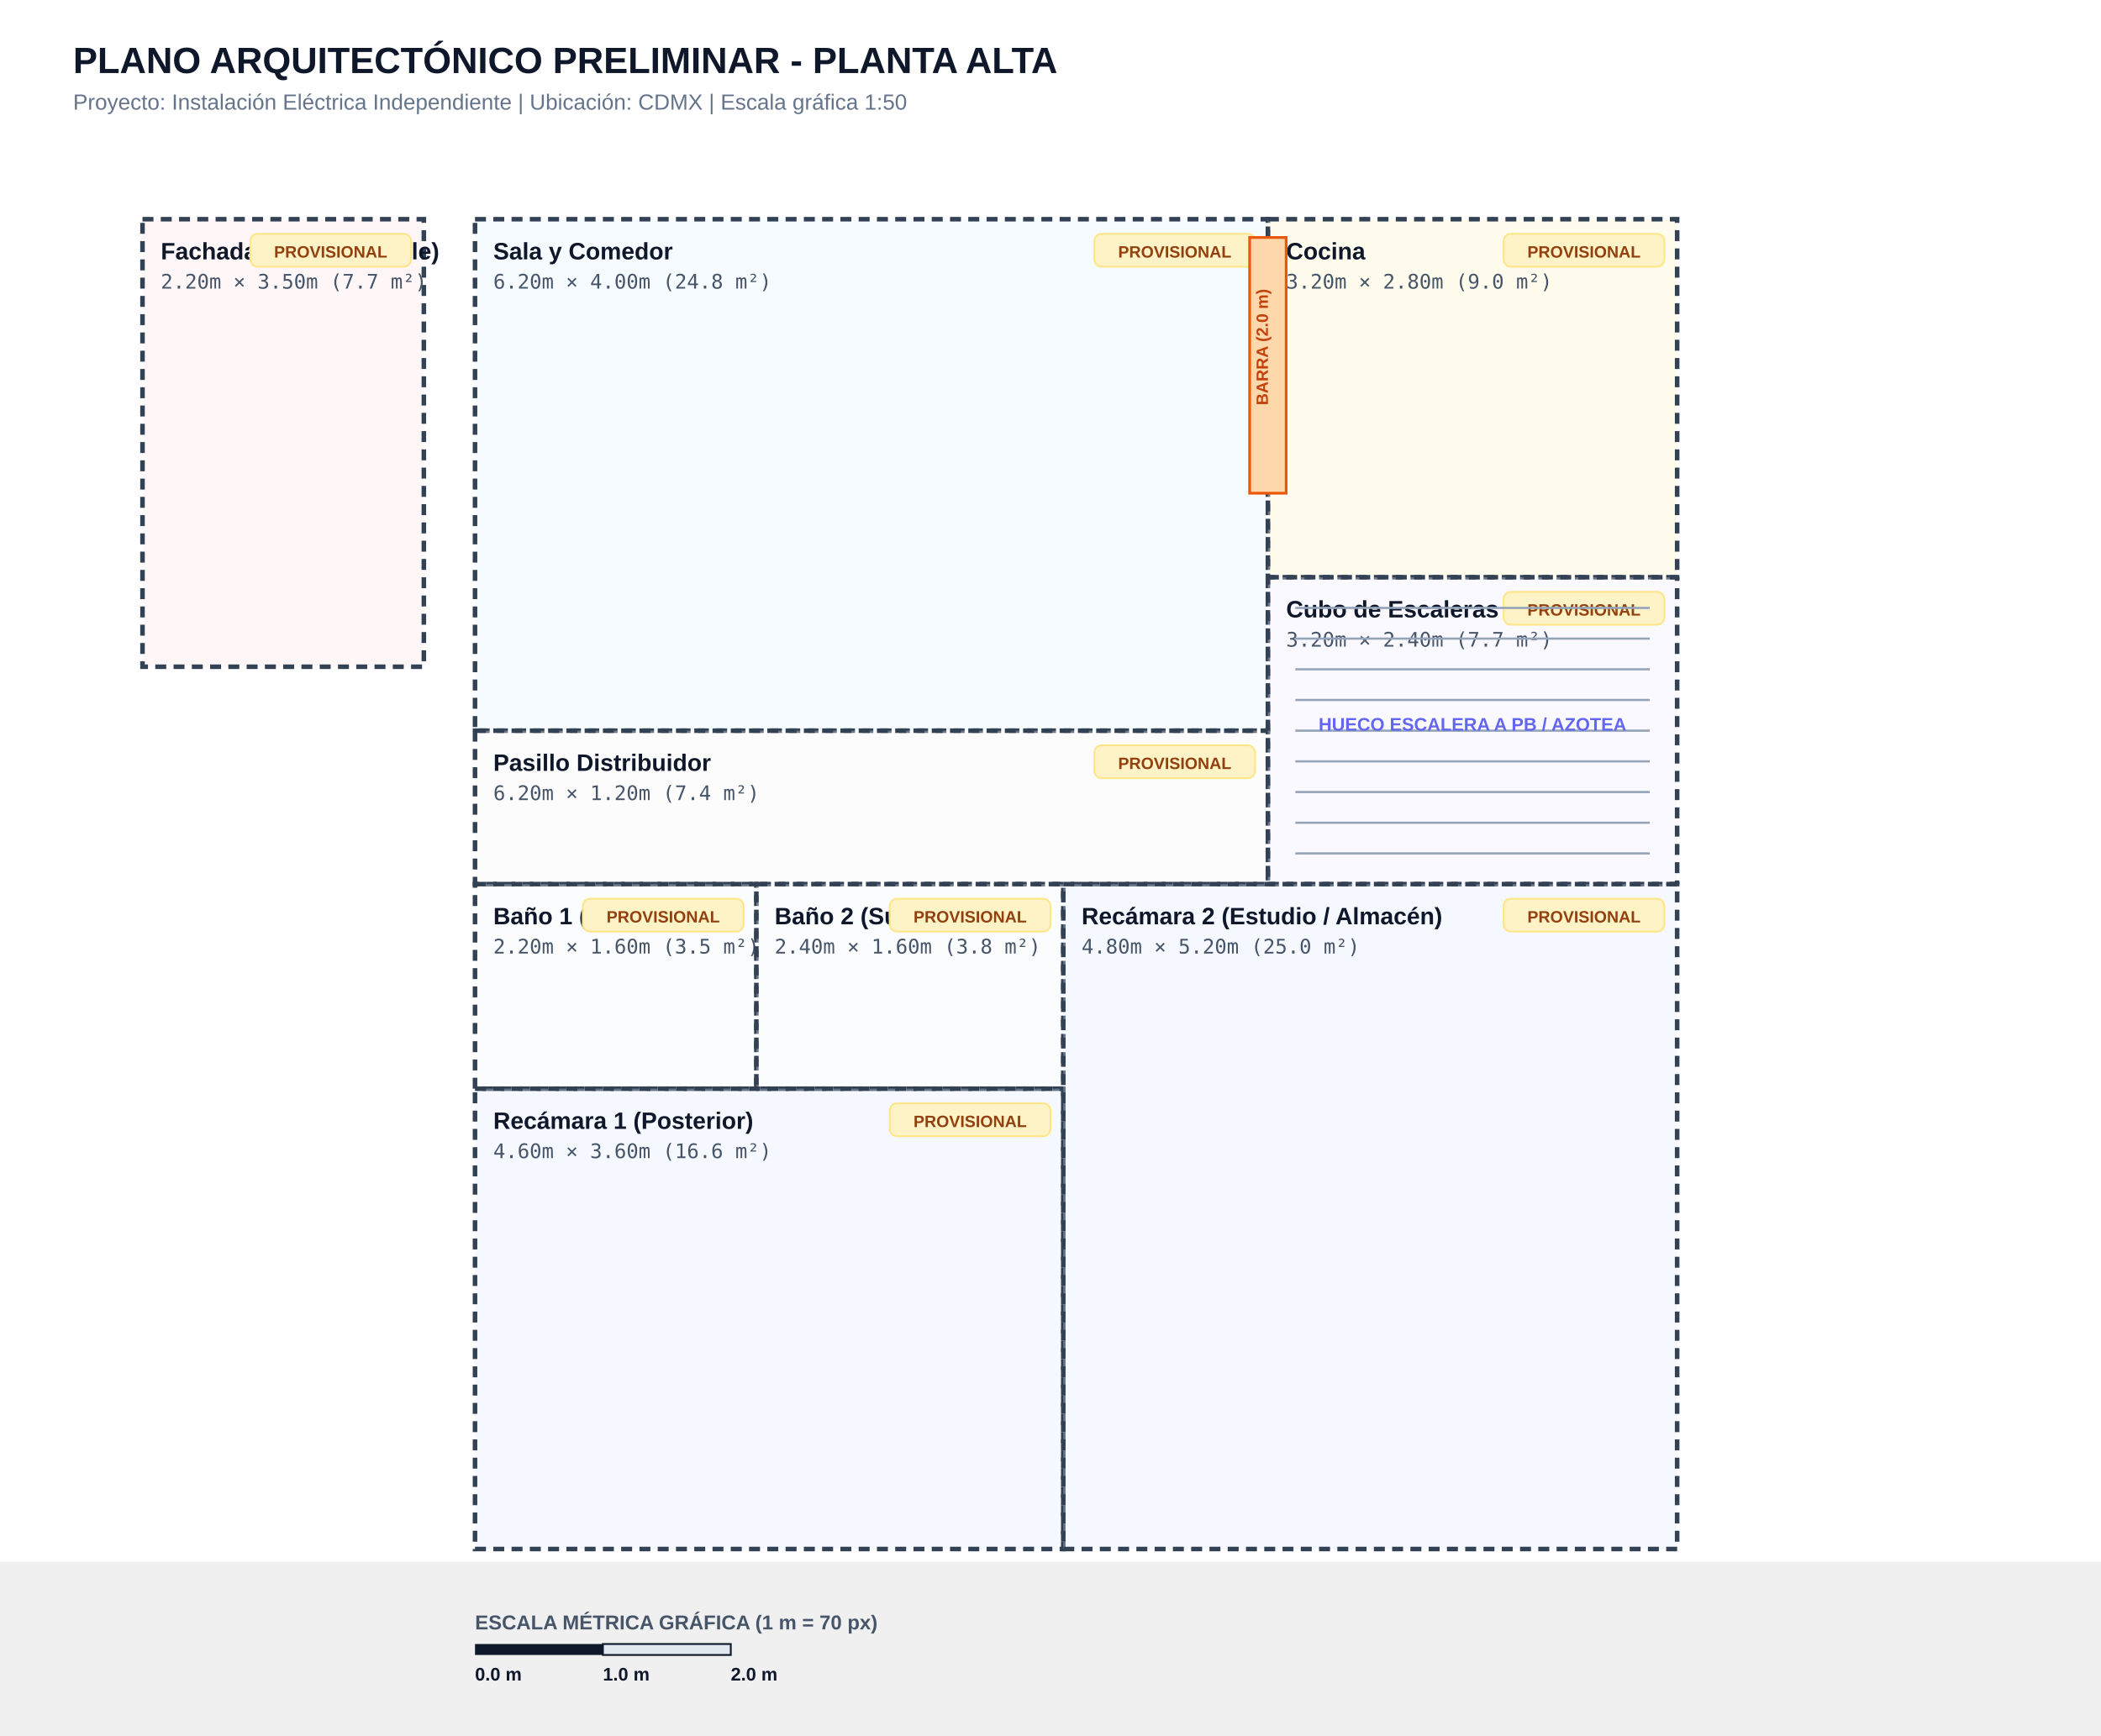
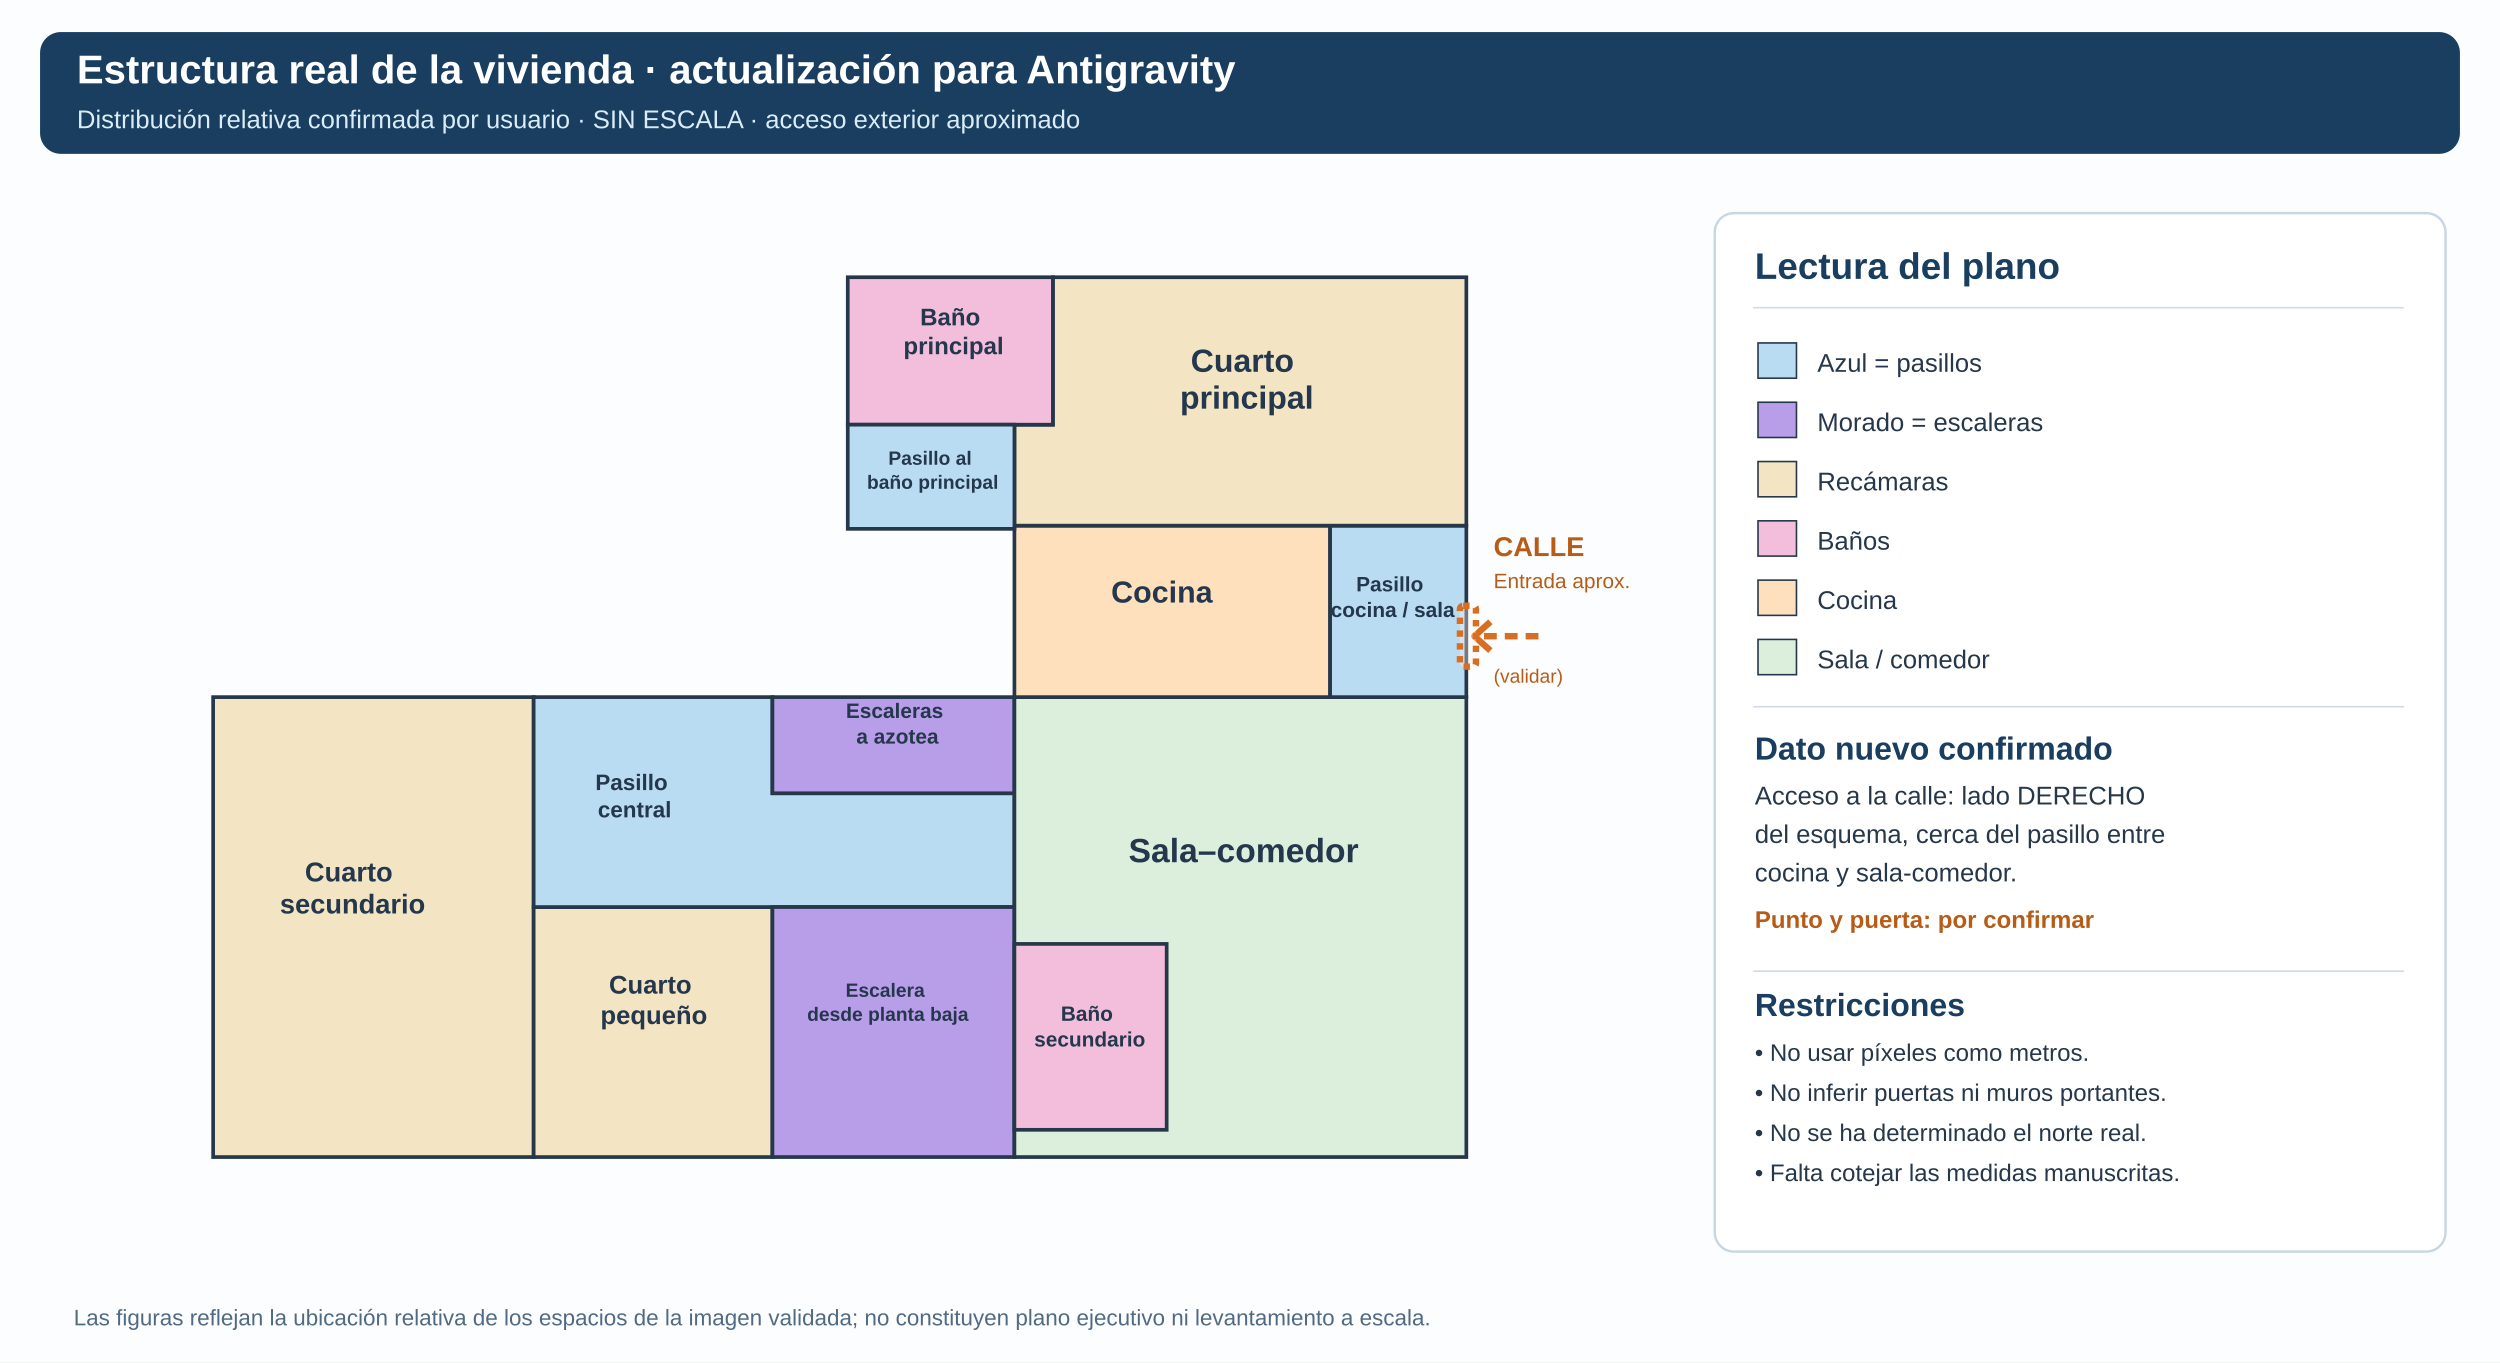
- <svg xmlns="http://www.w3.org/2000/svg" width="1150" height="950" viewBox="0 0 1150 950">
-   <style>
- text { font-family: Arial, sans-serif; }
- .wall { fill: none; stroke: #1e293b; stroke-width: 3.5; }
- .grid { stroke: #f1f5f9; stroke-width: 1; }
- .dim { fill: #475569; font-size: 11px; font-family: monospace; }
- </style>
-   <rect width="100%" height="90%" fill="#ffffff" />
-   <g transform="translate(40, 40)">
-     <text x="0" y="0" font-size="20" font-weight="bold" fill="#0f172a">PLANO ARQUITECTÓNICO PRELIMINAR - PLANTA ALTA</text>
-     <text x="0" y="20" font-size="12" fill="#64748b">Proyecto: Instalación Eléctrica Independiente | Ubicación: CDMX | Escala gráfica 1:50</text>
+ <svg xmlns="http://www.w3.org/2000/svg" width="1560" height="850" viewBox="0 0 1560 850" role="img" aria-label="Estructura arquitectónica validada con acceso desde la calle señalado de manera aproximada">
+   <rect width="1560" height="850" fill="#FCFDFE" />
+   <rect x="25" y="20" width="1510" height="76" rx="13" fill="#193E60" />
+   <text x="48" y="52" fill="white" font-size="25" font-family="Arial,sans-serif" font-weight="bold">Estructura real de la vivienda · actualización para Antigravity</text>
+   <text x="48" y="80" fill="#DAECF7" font-size="16" font-family="Arial,sans-serif">Distribución relativa confirmada por usuario · SIN ESCALA · acceso exterior aproximado</text>
+   <g id="estructura" transform="translate(30,100)">
+     <g id="cuarto_secundario" class="espacio" data-categoria="recamara" data-escala="no">
+       <polygon points="103,335 303,335 303,622 103,622" fill="#F3E5C4" stroke="#26374A" stroke-width="2.3" />
+     </g>
+     <g id="cuarto_pequeno" class="espacio" data-categoria="recamara" data-escala="no">
+       <polygon points="303,466 452,466 452,622 303,622" fill="#F3E5C4" stroke="#26374A" stroke-width="2.3" />
+     </g>
+     <g id="pasillo_central" class="espacio" data-categoria="circulacion" data-escala="no">
+       <polygon points="303,335 452,335 452,395 603,395 603,466 303,466" fill="#B9DCF2" stroke="#26374A" stroke-width="2.3" />
+     </g>
+     <g id="escalera_azotea" class="espacio" data-categoria="escaleras" data-escala="no">
+       <polygon points="452,335 603,335 603,395 452,395" fill="#B89DE8" stroke="#26374A" stroke-width="2.3" />
+     </g>
+     <g id="escalera_planta_baja" class="espacio" data-categoria="escaleras" data-escala="no">
+       <polygon points="452,466 603,466 603,622 452,622" fill="#B89DE8" stroke="#26374A" stroke-width="2.3" />
+     </g>
+     <g id="sala_comedor" class="espacio" data-categoria="area_social" data-escala="no">
+       <polygon points="603,335 885,335 885,622 603,622" fill="#DCEEDC" stroke="#26374A" stroke-width="2.3" />
+     </g>
+     <g id="bano_secundario" class="espacio" data-categoria="bano" data-escala="no">
+       <polygon points="603,489 698,489 698,605 603,605" fill="#F2BEDB" stroke="#26374A" stroke-width="2.3" />
+     </g>
+     <g id="cocina" class="espacio" data-categoria="cocina" data-escala="no">
+       <polygon points="603,228 800,228 800,335 603,335" fill="#FFE0BC" stroke="#26374A" stroke-width="2.3" />
+     </g>
+     <g id="pasillo_cocina_sala" class="espacio" data-categoria="circulacion" data-escala="no">
+       <polygon points="800,228 885,228 885,335 800,335" fill="#B9DCF2" stroke="#26374A" stroke-width="2.3" />
+     </g>
+     <g id="cuarto_principal" class="espacio" data-categoria="recamara" data-escala="no">
+       <polygon points="627,73 885,73 885,228 603,228 603,165 627,165" fill="#F3E5C4" stroke="#26374A" stroke-width="2.3" />
+     </g>
+     <g id="bano_principal" class="espacio" data-categoria="bano" data-escala="no">
+       <polygon points="499,73 627,73 627,165 499,165" fill="#F2BEDB" stroke="#26374A" stroke-width="2.3" />
+     </g>
+     <g id="pasillo_bano_principal" class="espacio" data-categoria="circulacion" data-escala="no">
+       <polygon points="499,165 603,165 603,230 499,230" fill="#B9DCF2" stroke="#26374A" stroke-width="2.3" />
+     </g>
+     <text text-anchor="middle" x="190" y="450" font-size="17" font-weight="bold" font-family="Arial,sans-serif" fill="#24374C" pointer-events="none">
+       <tspan x="190" dy="0">Cuarto</tspan>
+       <tspan x="190" dy="20">secundario</tspan>
+     </text>
+     <text text-anchor="middle" x="378" y="520" font-size="16" font-weight="bold" font-family="Arial,sans-serif" fill="#24374C" pointer-events="none">
+       <tspan x="378" dy="0">Cuarto</tspan>
+       <tspan x="378" dy="19">pequeño</tspan>
+     </text>
+     <text text-anchor="middle" x="366" y="393" font-size="14" font-weight="bold" font-family="Arial,sans-serif" fill="#24374C" pointer-events="none">
+       <tspan x="366" dy="0">Pasillo</tspan>
+       <tspan x="366" dy="17">central</tspan>
+     </text>
+     <text text-anchor="middle" x="530" y="348" font-size="13" font-weight="bold" font-family="Arial,sans-serif" fill="#24374C" pointer-events="none">
+       <tspan x="530" dy="0">Escaleras</tspan>
+       <tspan x="530" dy="16">a azotea</tspan>
+     </text>
+     <text text-anchor="middle" x="524" y="522" font-size="12" font-weight="bold" font-family="Arial,sans-serif" fill="#24374C" pointer-events="none">
+       <tspan x="524" dy="0">Escalera</tspan>
+       <tspan x="524" dy="15">desde planta baja</tspan>
+     </text>
+     <text text-anchor="middle" x="746" y="438" font-size="21" font-weight="bold" font-family="Arial,sans-serif" fill="#24374C" pointer-events="none">
+       <tspan x="746" dy="0">Sala–comedor</tspan>
+     </text>
+     <text text-anchor="middle" x="650" y="537" font-size="13" font-weight="bold" font-family="Arial,sans-serif" fill="#24374C" pointer-events="none">
+       <tspan x="650" dy="0">Baño</tspan>
+       <tspan x="650" dy="16">secundario</tspan>
+     </text>
+     <text text-anchor="middle" x="695" y="276" font-size="19" font-weight="bold" font-family="Arial,sans-serif" fill="#24374C" pointer-events="none">
+       <tspan x="695" dy="0">Cocina</tspan>
+     </text>
+     <text text-anchor="middle" x="839" y="269" font-size="13" font-weight="bold" font-family="Arial,sans-serif" fill="#24374C" pointer-events="none">
+       <tspan x="839" dy="0">Pasillo</tspan>
+       <tspan x="839" dy="16">cocina / sala</tspan>
+     </text>
+     <text text-anchor="middle" x="748" y="132" font-size="20" font-weight="bold" font-family="Arial,sans-serif" fill="#24374C" pointer-events="none">
+       <tspan x="748" dy="0">Cuarto</tspan>
+       <tspan x="748" dy="23">principal</tspan>
+     </text>
+     <text text-anchor="middle" x="565" y="103" font-size="15" font-weight="bold" font-family="Arial,sans-serif" fill="#24374C" pointer-events="none">
+       <tspan x="565" dy="0">Baño</tspan>
+       <tspan x="565" dy="18">principal</tspan>
+     </text>
+     <text text-anchor="middle" x="552" y="190" font-size="12" font-weight="bold" font-family="Arial,sans-serif" fill="#24374C" pointer-events="none">
+       <tspan x="552" dy="0">Pasillo al</tspan>
+       <tspan x="552" dy="15">baño principal</tspan>
+     </text>
  </g>
-   <g transform="translate(260, 120)">
-     <rect x="0.0" y="0.0" width="434.0" height="280.0" fill="#e0f2fe" fill-opacity="0.3" stroke="#334155" stroke-width="2.5" stroke-dasharray="6,4" />
-     <text x="10.0" y="22.0" font-size="13" font-weight="bold" fill="#0f172a">Sala y Comedor</text>
-     <text x="10.0" y="38.0" class="dim">6.20m × 4.00m (24.8 m²)</text>
-     <rect x="339.0" y="8.0" width="88" height="18" rx="4" fill="#fef3c7" stroke="#fde68a" />
-     <text x="383.0" y="21.0" font-size="9" font-weight="bold" fill="#92400e" text-anchor="middle">PROVISIONAL</text>
-     <rect x="434.0" y="0.0" width="224.0" height="196.0" fill="#fef3c7" fill-opacity="0.3" stroke="#334155" stroke-width="2.5" stroke-dasharray="6,4" />
-     <text x="444.0" y="22.0" font-size="13" font-weight="bold" fill="#0f172a">Cocina</text>
-     <text x="444.0" y="38.0" class="dim">3.20m × 2.80m (9.0 m²)</text>
-     <rect x="563.0" y="8.0" width="88" height="18" rx="4" fill="#fef3c7" stroke="#fde68a" />
-     <text x="607.0" y="21.0" font-size="9" font-weight="bold" fill="#92400e" text-anchor="middle">PROVISIONAL</text>
-     <rect x="424.0" y="10.0" width="20" height="140.0" fill="#fed7aa" stroke="#ea580c" stroke-width="1.5" />
-     <text x="434.0" y="70.0" font-size="9" font-weight="bold" fill="#c2410c" text-anchor="middle" transform="rotate(-90, 434.0, 70.0)">BARRA (2.0 m)</text>
-     <rect x="0.0" y="280.0" width="434.0" height="84.0" fill="#f3f4f6" fill-opacity="0.3" stroke="#334155" stroke-width="2.5" stroke-dasharray="6,4" />
-     <text x="10.0" y="302.0" font-size="13" font-weight="bold" fill="#0f172a">Pasillo Distribuidor</text>
-     <text x="10.0" y="318.0" class="dim">6.20m × 1.20m (7.4 m²)</text>
-     <rect x="339.0" y="288.0" width="88" height="18" rx="4" fill="#fef3c7" stroke="#fde68a" />
-     <text x="383.0" y="301.0" font-size="9" font-weight="bold" fill="#92400e" text-anchor="middle">PROVISIONAL</text>
-     <rect x="434.0" y="196.0" width="224.0" height="168.0" fill="#ede9fe" fill-opacity="0.3" stroke="#334155" stroke-width="2.5" stroke-dasharray="6,4" />
-     <text x="444.0" y="218.0" font-size="13" font-weight="bold" fill="#0f172a">Cubo de Escaleras</text>
-     <text x="444.0" y="234.0" class="dim">3.20m × 2.40m (7.7 m²)</text>
-     <rect x="563.0" y="204.0" width="88" height="18" rx="4" fill="#fef3c7" stroke="#fde68a" />
-     <text x="607.0" y="217.0" font-size="9" font-weight="bold" fill="#92400e" text-anchor="middle">PROVISIONAL</text>
-     <line x1="449.0" y1="212.8" x2="643.0" y2="212.8" stroke="#94a3b8" stroke-width="1.2" />
-     <line x1="449.0" y1="229.6" x2="643.0" y2="229.6" stroke="#94a3b8" stroke-width="1.2" />
-     <line x1="449.0" y1="246.4" x2="643.0" y2="246.4" stroke="#94a3b8" stroke-width="1.2" />
-     <line x1="449.0" y1="263.2" x2="643.0" y2="263.2" stroke="#94a3b8" stroke-width="1.2" />
-     <line x1="449.0" y1="280.0" x2="643.0" y2="280.0" stroke="#94a3b8" stroke-width="1.2" />
-     <line x1="449.0" y1="296.8" x2="643.0" y2="296.8" stroke="#94a3b8" stroke-width="1.2" />
-     <line x1="449.0" y1="313.6" x2="643.0" y2="313.6" stroke="#94a3b8" stroke-width="1.2" />
-     <line x1="449.0" y1="330.4" x2="643.0" y2="330.4" stroke="#94a3b8" stroke-width="1.2" />
-     <line x1="449.0" y1="347.2" x2="643.0" y2="347.2" stroke="#94a3b8" stroke-width="1.2" />
-     <text x="546.0" y="280.0" font-size="10" font-weight="bold" fill="#6366f1" text-anchor="middle">HUECO ESCALERA A PB / AZOTEA</text>
-     <rect x="0.0" y="364.0" width="154.0" height="112.0" fill="#f1f5f9" fill-opacity="0.3" stroke="#334155" stroke-width="2.5" stroke-dasharray="6,4" />
-     <text x="10.0" y="386.0" font-size="13" font-weight="bold" fill="#0f172a">Baño 1 (General)</text>
-     <text x="10.0" y="402.0" class="dim">2.20m × 1.60m (3.5 m²)</text>
-     <rect x="59.0" y="372.0" width="88" height="18" rx="4" fill="#fef3c7" stroke="#fde68a" />
-     <text x="103.0" y="385.0" font-size="9" font-weight="bold" fill="#92400e" text-anchor="middle">PROVISIONAL</text>
-     <rect x="154.0" y="364.0" width="168.0" height="112.0" fill="#f1f5f9" fill-opacity="0.3" stroke="#334155" stroke-width="2.5" stroke-dasharray="6,4" />
-     <text x="164.0" y="386.0" font-size="13" font-weight="bold" fill="#0f172a">Baño 2 (Suite)</text>
-     <text x="164.0" y="402.0" class="dim">2.40m × 1.60m (3.8 m²)</text>
-     <rect x="227.0" y="372.0" width="88" height="18" rx="4" fill="#fef3c7" stroke="#fde68a" />
-     <text x="271.0" y="385.0" font-size="9" font-weight="bold" fill="#92400e" text-anchor="middle">PROVISIONAL</text>
-     <rect x="0.0" y="476.0" width="322.0" height="252.0" fill="#e0e7ff" fill-opacity="0.3" stroke="#334155" stroke-width="2.5" stroke-dasharray="6,4" />
-     <text x="10.0" y="498.0" font-size="13" font-weight="bold" fill="#0f172a">Recámara 1 (Posterior)</text>
-     <text x="10.0" y="514.0" class="dim">4.60m × 3.60m (16.6 m²)</text>
-     <rect x="227.0" y="484.0" width="88" height="18" rx="4" fill="#fef3c7" stroke="#fde68a" />
-     <text x="271.0" y="497.0" font-size="9" font-weight="bold" fill="#92400e" text-anchor="middle">PROVISIONAL</text>
-     <rect x="322.0" y="364.0" width="336.0" height="364.0" fill="#e0e7ff" fill-opacity="0.3" stroke="#334155" stroke-width="2.5" stroke-dasharray="6,4" />
-     <text x="332.0" y="386.0" font-size="13" font-weight="bold" fill="#0f172a">Recámara 2 (Estudio / Almacén)</text>
-     <text x="332.0" y="402.0" class="dim">4.80m × 5.20m (25.0 m²)</text>
-     <rect x="563.0" y="372.0" width="88" height="18" rx="4" fill="#fef3c7" stroke="#fde68a" />
-     <text x="607.0" y="385.0" font-size="9" font-weight="bold" fill="#92400e" text-anchor="middle">PROVISIONAL</text>
-     <rect x="-182.0" y="0.0" width="154.0" height="245.0" fill="#fee2e2" fill-opacity="0.3" stroke="#334155" stroke-width="2.5" stroke-dasharray="6,4" />
-     <text x="-172.0" y="22.0" font-size="13" font-weight="bold" fill="#0f172a">Fachada PB (Nivel Calle)</text>
-     <text x="-172.0" y="38.0" class="dim">2.20m × 3.50m (7.7 m²)</text>
-     <rect x="-123.0" y="8.0" width="88" height="18" rx="4" fill="#fef3c7" stroke="#fde68a" />
-     <text x="-79.0" y="21.0" font-size="9" font-weight="bold" fill="#92400e" text-anchor="middle">PROVISIONAL</text>
-     <g transform="translate(0, 780)">
-       <rect x="0" y="0" width="70" height="6" fill="#0f172a" />
-       <rect x="70" y="0" width="70" height="6" fill="#e2e8f0" stroke="#0f172a" stroke-width="1" />
-       <text x="0" y="20" font-size="10" font-weight="bold" fill="#0f172a">0.0 m</text>
-       <text x="70" y="20" font-size="10" font-weight="bold" fill="#0f172a">1.0 m</text>
-       <text x="140" y="20" font-size="10" font-weight="bold" fill="#0f172a">2.0 m</text>
-       <text x="0" y="-8" font-size="11" font-weight="bold" fill="#475569">ESCALA MÉTRICA GRÁFICA (1 m = 70 px)</text>
-     </g>
+   <g id="entrada_calle_aproximada" data-estado="por-confirmar" fill="none" stroke="#D76E21" stroke-width="4">
+     <path d="M 960,397 L 920,397" stroke-dasharray="8,5" />
+     <path d="M 930,388 L 920,397 L 930,406" stroke-linejoin="round" />
+     <rect x="911" y="378" width="10" height="38" rx="2" stroke-dasharray="4,4" fill="#FFF5ED" fill-opacity=".35" />
  </g>
+   <g id="rotulo_acceso" font-family="Arial,sans-serif" fill="#B75C16">
+     <text x="932" y="347" font-size="17" font-weight="bold">CALLE</text>
+     <text x="932" y="367" font-size="13">Entrada aprox.</text>
+     <text x="932" y="426" font-size="12">(validar)</text>
+   </g>
+   <g id="indicaciones" font-family="Arial,sans-serif">
+     <rect x="1070" y="133" width="456" height="648" rx="12" fill="white" stroke="#C8D6E3" stroke-width="1.5" />
+     <text x="1095" y="174" fill="#193E60" font-size="23" font-weight="bold">Lectura del plano</text>
+     <line x1="1094" y1="192" x2="1500" y2="192" stroke="#CFDAE6" />
+     <rect x="1097" y="214" width="24" height="22" fill="#B9DCF2" stroke="#26374A" />
+     <text x="1134" y="232" font-size="16" fill="#26374A">Azul = pasillos</text>
+     <rect x="1097" y="251" width="24" height="22" fill="#B89DE8" stroke="#26374A" />
+     <text x="1134" y="269" font-size="16" fill="#26374A">Morado = escaleras</text>
+     <rect x="1097" y="288" width="24" height="22" fill="#F3E5C4" stroke="#26374A" />
+     <text x="1134" y="306" font-size="16" fill="#26374A">Recámaras</text>
+     <rect x="1097" y="325" width="24" height="22" fill="#F2BEDB" stroke="#26374A" />
+     <text x="1134" y="343" font-size="16" fill="#26374A">Baños</text>
+     <rect x="1097" y="362" width="24" height="22" fill="#FFE0BC" stroke="#26374A" />
+     <text x="1134" y="380" font-size="16" fill="#26374A">Cocina</text>
+     <rect x="1097" y="399" width="24" height="22" fill="#DCEEDC" stroke="#26374A" />
+     <text x="1134" y="417" font-size="16" fill="#26374A">Sala / comedor</text>
+     <line x1="1094" y1="441" x2="1500" y2="441" stroke="#CFDAE6" />
+     <text x="1095" y="474" font-size="20" font-weight="bold" fill="#193E60">Dato nuevo confirmado</text>
+     <text x="1095" y="502" font-size="16" fill="#26374A">Acceso a la calle: lado DERECHO</text>
+     <text x="1095" y="526" font-size="16" fill="#26374A">del esquema, cerca del pasillo entre</text>
+     <text x="1095" y="550" font-size="16" fill="#26374A">cocina y sala-comedor.</text>
+     <text x="1095" y="579" font-size="15" font-weight="bold" fill="#B75C16">Punto y puerta: por confirmar</text>
+     <line x1="1094" y1="606" x2="1500" y2="606" stroke="#CFDAE6" />
+     <text x="1095" y="634" font-size="20" font-weight="bold" fill="#193E60">Restricciones</text>
+     <text x="1095" y="662" font-size="15" fill="#26374A">• No usar píxeles como metros.</text>
+     <text x="1095" y="687" font-size="15" fill="#26374A">• No inferir puertas ni muros portantes.</text>
+     <text x="1095" y="712" font-size="15" fill="#26374A">• No se ha determinado el norte real.</text>
+     <text x="1095" y="737" font-size="15" fill="#26374A">• Falta cotejar las medidas manuscritas.</text>
+   </g>
+   <text x="46" y="827" font-size="14" font-family="Arial,sans-serif" fill="#506A83">Las figuras reflejan la ubicación relativa de los espacios de la imagen validada; no constituyen plano ejecutivo ni levantamiento a escala.</text>
</svg>
